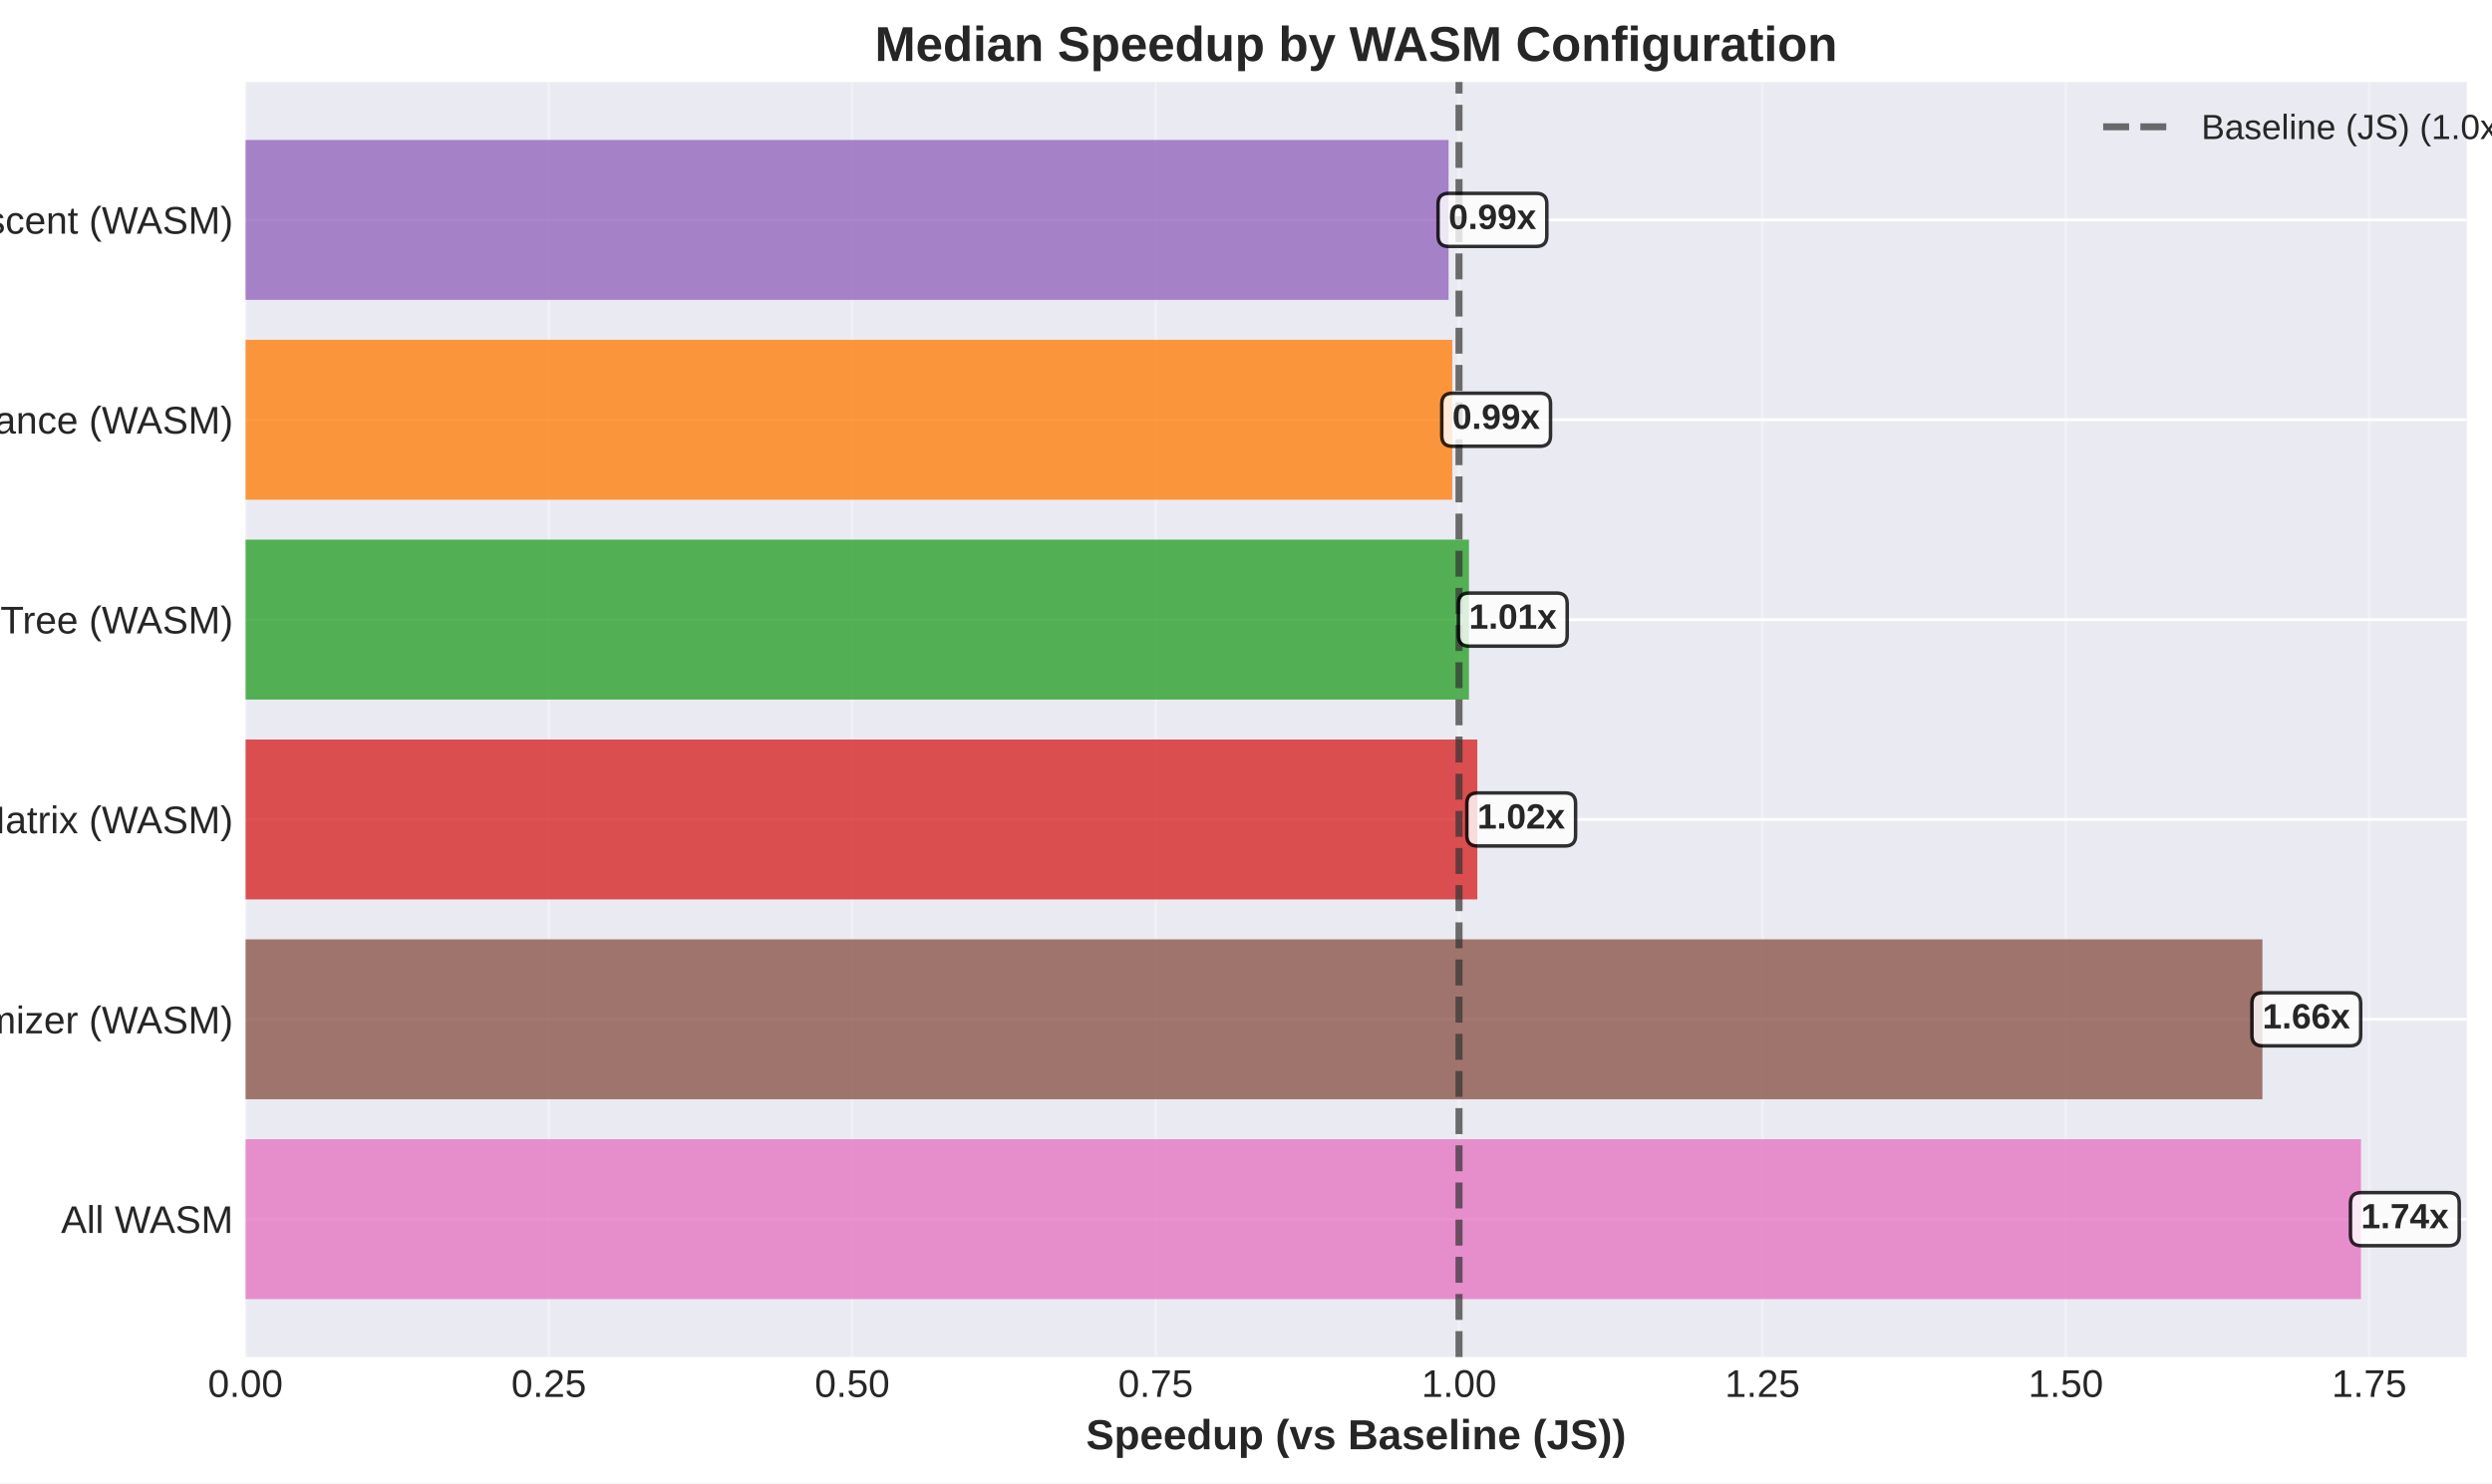
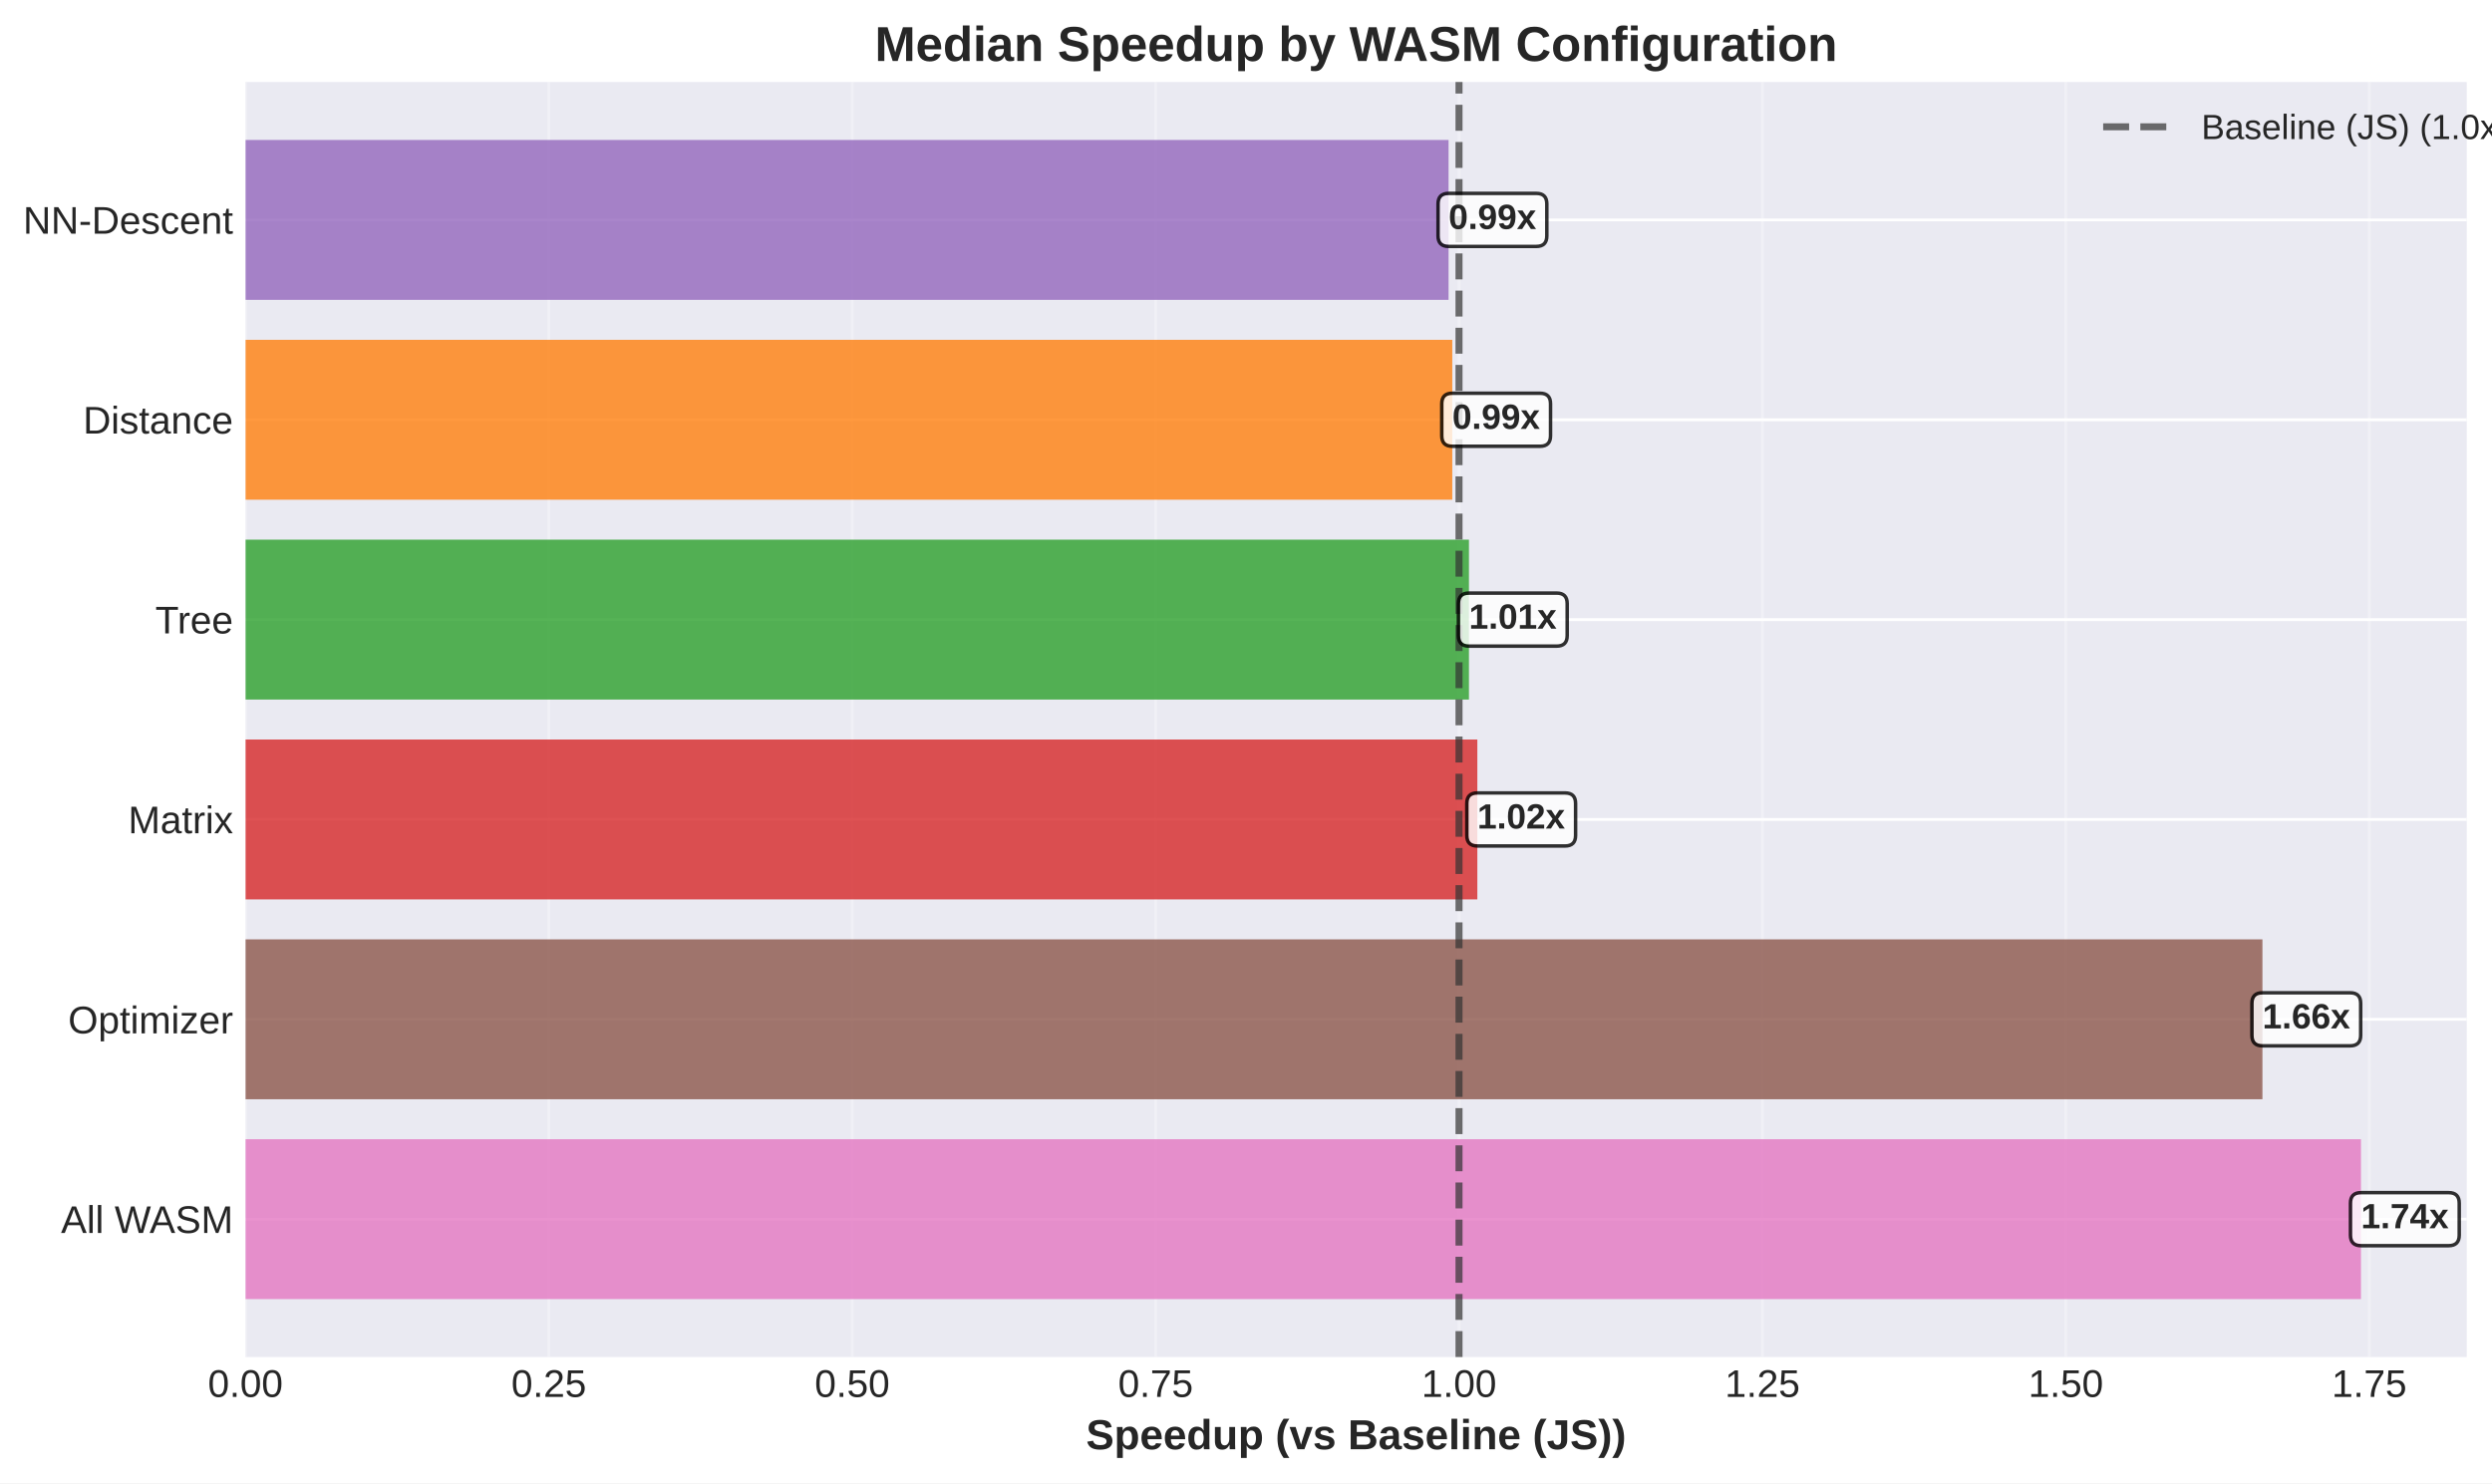
<svg xmlns="http://www.w3.org/2000/svg" width="710.715pt" height="423.114pt" viewBox="0 0 710.715 423.114" version="1.1">
  <defs>
    <style type="text/css">*{stroke-linejoin: round; stroke-linecap: butt}</style>
  </defs>
  <g id="figure_1">
    <g id="patch_1">
      <path d="M 0 423.114  L 710.715 423.114  L 710.715 0  L 0 0  z " style="fill: #ffffff" />
    </g>
    <g id="axes_1">
      <g id="patch_2">
        <path d="M 69.995 387.093  L 703.515 387.093  L 703.515 23.392  L 69.995 23.392  z " style="fill: #eaeaf2" />
      </g>
      <g id="matplotlib.axis_1">
        <g id="xtick_1">
          <g id="line2d_1">
            <path d="M 69.995 387.093  L 69.995 23.392  " clip-path="url(#pb327cfc903)" style="fill: none; stroke: #ffffff; stroke-opacity: 0.3; stroke-width: 0.8; stroke-linecap: round" />
          </g>
          <g id="line2d_2" />
          <g id="text_1">
            <text style="font-size: 11px; font-family: 'Arial', 'Liberation Sans', 'DejaVu Sans', 'Bitstream Vera Sans', sans-serif; text-anchor: middle; fill: #262626" x="69.995" y="398.466" transform="rotate(-0 69.99516 398.4664)">0.00</text>
          </g>
        </g>
        <g id="xtick_2">
          <g id="line2d_3">
            <path d="M 156.525 387.093  L 156.525 23.392  " clip-path="url(#pb327cfc903)" style="fill: none; stroke: #ffffff; stroke-opacity: 0.3; stroke-width: 0.8; stroke-linecap: round" />
          </g>
          <g id="line2d_4" />
          <g id="text_2">
            <text style="font-size: 11px; font-family: 'Arial', 'Liberation Sans', 'DejaVu Sans', 'Bitstream Vera Sans', sans-serif; text-anchor: middle; fill: #262626" x="156.525" y="398.466" transform="rotate(-0 156.5247 398.4664)">0.25</text>
          </g>
        </g>
        <g id="xtick_3">
          <g id="line2d_5">
            <path d="M 243.054 387.093  L 243.054 23.392  " clip-path="url(#pb327cfc903)" style="fill: none; stroke: #ffffff; stroke-opacity: 0.3; stroke-width: 0.8; stroke-linecap: round" />
          </g>
          <g id="line2d_6" />
          <g id="text_3">
            <text style="font-size: 11px; font-family: 'Arial', 'Liberation Sans', 'DejaVu Sans', 'Bitstream Vera Sans', sans-serif; text-anchor: middle; fill: #262626" x="243.054" y="398.466" transform="rotate(-0 243.0543 398.4664)">0.50</text>
          </g>
        </g>
        <g id="xtick_4">
          <g id="line2d_7">
            <path d="M 329.584 387.093  L 329.584 23.392  " clip-path="url(#pb327cfc903)" style="fill: none; stroke: #ffffff; stroke-opacity: 0.3; stroke-width: 0.8; stroke-linecap: round" />
          </g>
          <g id="line2d_8" />
          <g id="text_4">
            <text style="font-size: 11px; font-family: 'Arial', 'Liberation Sans', 'DejaVu Sans', 'Bitstream Vera Sans', sans-serif; text-anchor: middle; fill: #262626" x="329.584" y="398.466" transform="rotate(-0 329.5838 398.4664)">0.75</text>
          </g>
        </g>
        <g id="xtick_5">
          <g id="line2d_9">
            <path d="M 416.113 387.093  L 416.113 23.392  " clip-path="url(#pb327cfc903)" style="fill: none; stroke: #ffffff; stroke-opacity: 0.3; stroke-width: 0.8; stroke-linecap: round" />
          </g>
          <g id="line2d_10" />
          <g id="text_5">
            <text style="font-size: 11px; font-family: 'Arial', 'Liberation Sans', 'DejaVu Sans', 'Bitstream Vera Sans', sans-serif; text-anchor: middle; fill: #262626" x="416.113" y="398.466" transform="rotate(-0 416.1134 398.4664)">1.00</text>
          </g>
        </g>
        <g id="xtick_6">
          <g id="line2d_11">
            <path d="M 502.643 387.093  L 502.643 23.392  " clip-path="url(#pb327cfc903)" style="fill: none; stroke: #ffffff; stroke-opacity: 0.3; stroke-width: 0.8; stroke-linecap: round" />
          </g>
          <g id="line2d_12" />
          <g id="text_6">
            <text style="font-size: 11px; font-family: 'Arial', 'Liberation Sans', 'DejaVu Sans', 'Bitstream Vera Sans', sans-serif; text-anchor: middle; fill: #262626" x="502.643" y="398.466" transform="rotate(-0 502.643 398.4664)">1.25</text>
          </g>
        </g>
        <g id="xtick_7">
          <g id="line2d_13">
            <path d="M 589.173 387.093  L 589.173 23.392  " clip-path="url(#pb327cfc903)" style="fill: none; stroke: #ffffff; stroke-opacity: 0.3; stroke-width: 0.8; stroke-linecap: round" />
          </g>
          <g id="line2d_14" />
          <g id="text_7">
            <text style="font-size: 11px; font-family: 'Arial', 'Liberation Sans', 'DejaVu Sans', 'Bitstream Vera Sans', sans-serif; text-anchor: middle; fill: #262626" x="589.173" y="398.466" transform="rotate(-0 589.1725 398.4664)">1.50</text>
          </g>
        </g>
        <g id="xtick_8">
          <g id="line2d_15">
            <path d="M 675.702 387.093  L 675.702 23.392  " clip-path="url(#pb327cfc903)" style="fill: none; stroke: #ffffff; stroke-opacity: 0.3; stroke-width: 0.8; stroke-linecap: round" />
          </g>
          <g id="line2d_16" />
          <g id="text_8">
            <text style="font-size: 11px; font-family: 'Arial', 'Liberation Sans', 'DejaVu Sans', 'Bitstream Vera Sans', sans-serif; text-anchor: middle; fill: #262626" x="675.702" y="398.466" transform="rotate(-0 675.7021 398.4664)">1.75</text>
          </g>
        </g>
        <g id="text_9">
          <text style="font-weight: 700; font-size: 12px; font-family: 'Arial', 'Liberation Sans', 'DejaVu Sans', 'Bitstream Vera Sans', sans-serif; text-anchor: middle; fill: #262626" x="386.755" y="413.388" transform="rotate(-0 386.7552 413.3883)">Speedup (vs Baseline (JS))</text>
        </g>
      </g>
      <g id="matplotlib.axis_2">
        <g id="ytick_1">
          <g id="line2d_17">
            <path d="M 69.995 347.758  L 703.515 347.758  " clip-path="url(#pb327cfc903)" style="fill: none; stroke: #ffffff; stroke-width: 0.8; stroke-linecap: round" />
          </g>
          <g id="line2d_18" />
          <g id="text_10">
            <text style="font-size: 11px; font-family: 'Arial', 'Liberation Sans', 'DejaVu Sans', 'Bitstream Vera Sans', sans-serif; text-anchor: end; fill: #262626" x="66.495" y="351.695" transform="rotate(-0 66.49516 351.6951)">All WASM</text>
          </g>
        </g>
        <g id="ytick_2">
          <g id="line2d_19">
            <path d="M 69.995 290.752  L 703.515 290.752  " clip-path="url(#pb327cfc903)" style="fill: none; stroke: #ffffff; stroke-width: 0.8; stroke-linecap: round" />
          </g>
          <g id="line2d_20" />
          <g id="text_11">
-             <text style="font-size: 11px; font-family: 'Arial', 'Liberation Sans', 'DejaVu Sans', 'Bitstream Vera Sans', sans-serif; text-anchor: end; fill: #262626" x="66.495" y="294.759" transform="rotate(-0 66.49516 294.7592)">Optimizer (WASM)</text>
+             <text style="font-size: 11px; font-family: 'Arial', 'Liberation Sans', 'DejaVu Sans', 'Bitstream Vera Sans', sans-serif; text-anchor: end; fill: #262626" x="66.495" y="294.759" transform="rotate(-0 66.49516 294.7592)">Optimizer</text>
          </g>
        </g>
        <g id="ytick_3">
          <g id="line2d_21">
            <path d="M 69.995 233.745  L 703.515 233.745  " clip-path="url(#pb327cfc903)" style="fill: none; stroke: #ffffff; stroke-width: 0.8; stroke-linecap: round" />
          </g>
          <g id="line2d_22" />
          <g id="text_12">
-             <text style="font-size: 11px; font-family: 'Arial', 'Liberation Sans', 'DejaVu Sans', 'Bitstream Vera Sans', sans-serif; text-anchor: end; fill: #262626" x="66.495" y="237.682" transform="rotate(-0 66.49516 237.6822)">Matrix (WASM)</text>
+             <text style="font-size: 11px; font-family: 'Arial', 'Liberation Sans', 'DejaVu Sans', 'Bitstream Vera Sans', sans-serif; text-anchor: end; fill: #262626" x="66.495" y="237.682" transform="rotate(-0 66.49516 237.6822)">Matrix</text>
          </g>
        </g>
        <g id="ytick_4">
          <g id="line2d_23">
            <path d="M 69.995 176.739  L 703.515 176.739  " clip-path="url(#pb327cfc903)" style="fill: none; stroke: #ffffff; stroke-width: 0.8; stroke-linecap: round" />
          </g>
          <g id="line2d_24" />
          <g id="text_13">
-             <text style="font-size: 11px; font-family: 'Arial', 'Liberation Sans', 'DejaVu Sans', 'Bitstream Vera Sans', sans-serif; text-anchor: end; fill: #262626" x="66.495" y="180.676" transform="rotate(-0 66.49516 180.6758)">Tree (WASM)</text>
+             <text style="font-size: 11px; font-family: 'Arial', 'Liberation Sans', 'DejaVu Sans', 'Bitstream Vera Sans', sans-serif; text-anchor: end; fill: #262626" x="66.495" y="180.676" transform="rotate(-0 66.49516 180.6758)">Tree</text>
          </g>
        </g>
        <g id="ytick_5">
          <g id="line2d_25">
            <path d="M 69.995 119.732  L 703.515 119.732  " clip-path="url(#pb327cfc903)" style="fill: none; stroke: #ffffff; stroke-width: 0.8; stroke-linecap: round" />
          </g>
          <g id="line2d_26" />
          <g id="text_14">
-             <text style="font-size: 11px; font-family: 'Arial', 'Liberation Sans', 'DejaVu Sans', 'Bitstream Vera Sans', sans-serif; text-anchor: end; fill: #262626" x="66.495" y="123.669" transform="rotate(-0 66.49516 123.6693)">Distance (WASM)</text>
+             <text style="font-size: 11px; font-family: 'Arial', 'Liberation Sans', 'DejaVu Sans', 'Bitstream Vera Sans', sans-serif; text-anchor: end; fill: #262626" x="66.495" y="123.669" transform="rotate(-0 66.49516 123.6693)">Distance</text>
          </g>
        </g>
        <g id="ytick_6">
          <g id="line2d_27">
            <path d="M 69.995 62.726  L 703.515 62.726  " clip-path="url(#pb327cfc903)" style="fill: none; stroke: #ffffff; stroke-width: 0.8; stroke-linecap: round" />
          </g>
          <g id="line2d_28" />
          <g id="text_15">
-             <text style="font-size: 11px; font-family: 'Arial', 'Liberation Sans', 'DejaVu Sans', 'Bitstream Vera Sans', sans-serif; text-anchor: end; fill: #262626" x="66.495" y="66.663" transform="rotate(-0 66.49516 66.66282)">NN-Descent (WASM)</text>
+             <text style="font-size: 11px; font-family: 'Arial', 'Liberation Sans', 'DejaVu Sans', 'Bitstream Vera Sans', sans-serif; text-anchor: end; fill: #262626" x="66.495" y="66.663" transform="rotate(-0 66.49516 66.66282)">NN-Descent</text>
          </g>
        </g>
      </g>
      <g id="patch_3">
        <path d="M 69.995 370.561  L 673.348 370.561  L 673.348 324.956  L 69.995 324.956  z " clip-path="url(#pb327cfc903)" style="fill: #e377c2; opacity: 0.8" />
      </g>
      <g id="patch_4">
        <path d="M 69.995 313.554  L 645.242 313.554  L 645.242 267.949  L 69.995 267.949  z " clip-path="url(#pb327cfc903)" style="fill: #8c564b; opacity: 0.8" />
      </g>
      <g id="patch_5">
        <path d="M 69.995 256.548  L 421.334 256.548  L 421.334 210.943  L 69.995 210.943  z " clip-path="url(#pb327cfc903)" style="fill: #d62728; opacity: 0.8" />
      </g>
      <g id="patch_6">
        <path d="M 69.995 199.542  L 418.94 199.542  L 418.94 153.936  L 69.995 153.936  z " clip-path="url(#pb327cfc903)" style="fill: #2ca02c; opacity: 0.8" />
      </g>
      <g id="patch_7">
        <path d="M 69.995 142.535  L 414.188 142.535  L 414.188 96.93  L 69.995 96.93  z " clip-path="url(#pb327cfc903)" style="fill: #ff7f0e; opacity: 0.8" />
      </g>
      <g id="patch_8">
        <path d="M 69.995 85.529  L 413.13 85.529  L 413.13 39.923  L 69.995 39.923  z " clip-path="url(#pb327cfc903)" style="fill: #9467bd; opacity: 0.8" />
      </g>
      <g id="line2d_29">
        <path d="M 416.113 387.093  L 416.113 23.392  " clip-path="url(#pb327cfc903)" style="fill: none; stroke-dasharray: 7.4,3.2; stroke-dashoffset: 0; stroke: #333333; stroke-opacity: 0.7; stroke-width: 2" />
      </g>
      <g id="patch_9">
        <path d="M 69.995 387.093  L 69.995 23.392  " style="fill: none" />
      </g>
      <g id="patch_10">
        <path d="M 703.515 387.093  L 703.515 23.392  " style="fill: none" />
      </g>
      <g id="patch_11">
        <path d="M 69.995 387.093  L 703.515 387.093  " style="fill: none" />
      </g>
      <g id="patch_12">
        <path d="M 69.995 23.392  L 703.515 23.392  " style="fill: none" />
      </g>
      <g id="text_16">
        <g id="patch_13">
          <path d="M 673.348 355.324  L 698.369 355.324  Q 701.369 355.324 701.369 352.324  L 701.369 343.193  Q 701.369 340.193 698.369 340.193  L 673.348 340.193  Q 670.348 340.193 670.348 343.193  L 670.348 352.324  Q 670.348 355.324 673.348 355.324  z " style="fill: #ffffff; opacity: 0.8; stroke: #000000; stroke-linejoin: miter" />
        </g>
        <text style="font-weight: 700; font-size: 10px; font-family: 'Arial', 'Liberation Sans', 'DejaVu Sans', 'Bitstream Vera Sans', sans-serif; text-anchor: start; fill: #262626" x="673.348" y="350.351" transform="rotate(-0 673.3475 350.3505)">1.74x</text>
      </g>
      <g id="text_17">
        <g id="patch_14">
          <path d="M 645.242 298.318  L 670.264 298.318  Q 673.264 298.318 673.264 295.318  L 673.264 286.186  Q 673.264 283.186 670.264 283.186  L 645.242 283.186  Q 642.242 283.186 642.242 286.186  L 642.242 295.318  Q 642.242 298.318 645.242 298.318  z " style="fill: #ffffff; opacity: 0.8; stroke: #000000; stroke-linejoin: miter" />
        </g>
        <text style="font-weight: 700; font-size: 10px; font-family: 'Arial', 'Liberation Sans', 'DejaVu Sans', 'Bitstream Vera Sans', sans-serif; text-anchor: start; fill: #262626" x="645.242" y="293.344" transform="rotate(-0 645.2421 293.3441)">1.66x</text>
      </g>
      <g id="text_18">
        <g id="patch_15">
          <path d="M 421.334 241.311  L 446.355 241.311  Q 449.355 241.311 449.355 238.311  L 449.355 229.18  Q 449.355 226.18 446.355 226.18  L 421.334 226.18  Q 418.334 226.18 418.334 229.18  L 418.334 238.311  Q 418.334 241.311 421.334 241.311  z " style="fill: #ffffff; opacity: 0.8; stroke: #000000; stroke-linejoin: miter" />
        </g>
        <text style="font-weight: 700; font-size: 10px; font-family: 'Arial', 'Liberation Sans', 'DejaVu Sans', 'Bitstream Vera Sans', sans-serif; text-anchor: start; fill: #262626" x="421.334" y="236.338" transform="rotate(-0 421.3335 236.3376)">1.02x</text>
      </g>
      <g id="text_19">
        <g id="patch_16">
          <path d="M 418.94 184.305  L 443.961 184.305  Q 446.961 184.305 446.961 181.305  L 446.961 172.173  Q 446.961 169.173 443.961 169.173  L 418.94 169.173  Q 415.94 169.173 415.94 172.173  L 415.94 181.305  Q 415.94 184.305 418.94 184.305  z " style="fill: #ffffff; opacity: 0.8; stroke: #000000; stroke-linejoin: miter" />
        </g>
        <text style="font-weight: 700; font-size: 10px; font-family: 'Arial', 'Liberation Sans', 'DejaVu Sans', 'Bitstream Vera Sans', sans-serif; text-anchor: start; fill: #262626" x="418.94" y="179.331" transform="rotate(-0 418.9395 179.3311)">1.01x</text>
      </g>
      <g id="text_20">
        <g id="patch_17">
          <path d="M 414.188 127.298  L 439.21 127.298  Q 442.21 127.298 442.21 124.298  L 442.21 115.167  Q 442.21 112.167 439.21 112.167  L 414.188 112.167  Q 411.188 112.167 411.188 115.167  L 411.188 124.298  Q 411.188 127.298 414.188 127.298  z " style="fill: #ffffff; opacity: 0.8; stroke: #000000; stroke-linejoin: miter" />
        </g>
        <text style="font-weight: 700; font-size: 10px; font-family: 'Arial', 'Liberation Sans', 'DejaVu Sans', 'Bitstream Vera Sans', sans-serif; text-anchor: start; fill: #262626" x="414.188" y="122.325" transform="rotate(-0 414.1879 122.3247)">0.99x</text>
      </g>
      <g id="text_21">
        <g id="patch_18">
          <path d="M 413.13 70.292  L 438.152 70.292  Q 441.152 70.292 441.152 67.292  L 441.152 58.16  Q 441.152 55.16 438.152 55.16  L 413.13 55.16  Q 410.13 55.16 410.13 58.16  L 410.13 67.292  Q 410.13 70.292 413.13 70.292  z " style="fill: #ffffff; opacity: 0.8; stroke: #000000; stroke-linejoin: miter" />
        </g>
        <text style="font-weight: 700; font-size: 10px; font-family: 'Arial', 'Liberation Sans', 'DejaVu Sans', 'Bitstream Vera Sans', sans-serif; text-anchor: start; fill: #262626" x="413.13" y="65.318" transform="rotate(-0 413.1303 65.31821)">0.99x</text>
      </g>
      <g id="text_22">
        <text style="font-weight: 700; font-size: 14px; font-family: 'Arial', 'Liberation Sans', 'DejaVu Sans', 'Bitstream Vera Sans', sans-serif; text-anchor: middle; fill: #262626" x="386.755" y="17.392" transform="rotate(-0 386.7552 17.39156)">Median Speedup by WASM Configuration</text>
      </g>
      <g id="legend_1">
        <g id="line2d_30">
          <path d="M 599.82 36.171  L 609.82 36.171  L 619.82 36.171  " style="fill: none; stroke-dasharray: 7.4,3.2; stroke-dashoffset: 0; stroke: #333333; stroke-opacity: 0.7; stroke-width: 2" />
        </g>
        <g id="text_23">
          <text style="font-size: 10px; font-family: 'Arial', 'Liberation Sans', 'DejaVu Sans', 'Bitstream Vera Sans', sans-serif; text-anchor: start; fill: #262626" x="627.82" y="39.671" transform="rotate(-0 627.8198 39.67125)">Baseline (JS) (1.0x)</text>
        </g>
      </g>
    </g>
  </g>
  <defs>
    <clipPath id="pb327cfc903">
      <rect x="69.995" y="23.392" width="633.52" height="363.701" />
    </clipPath>
  </defs>
</svg>
